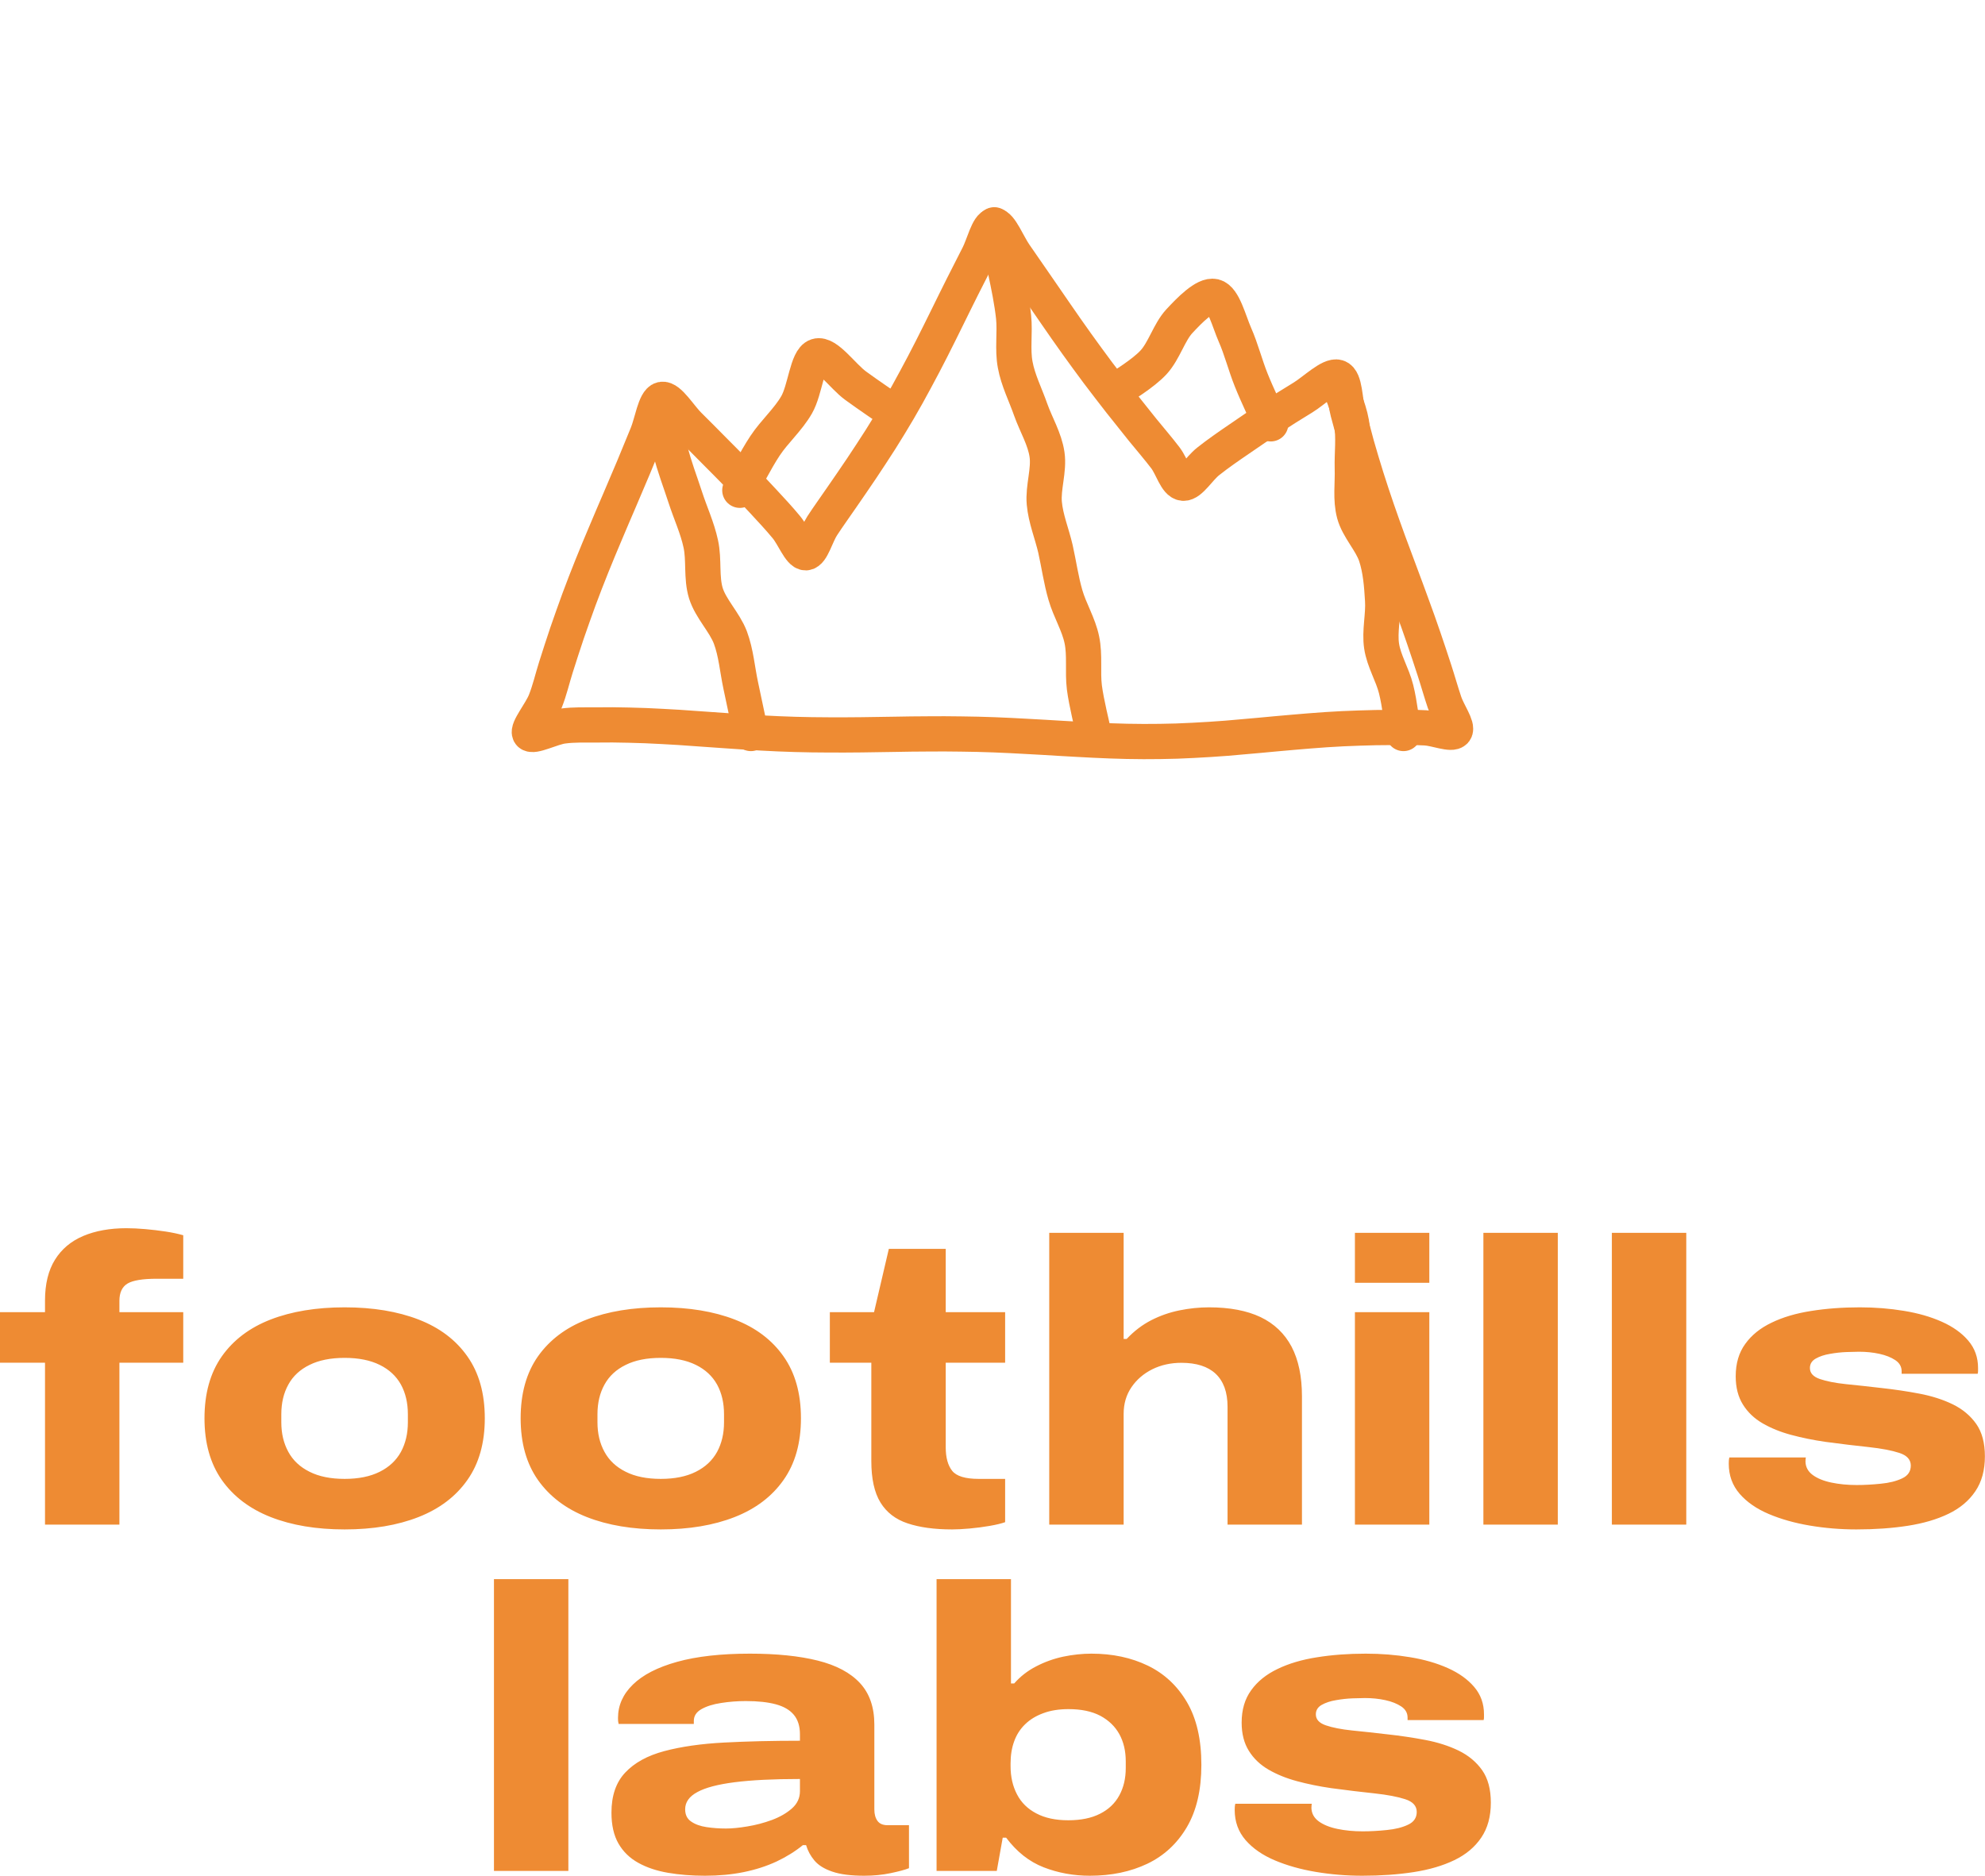
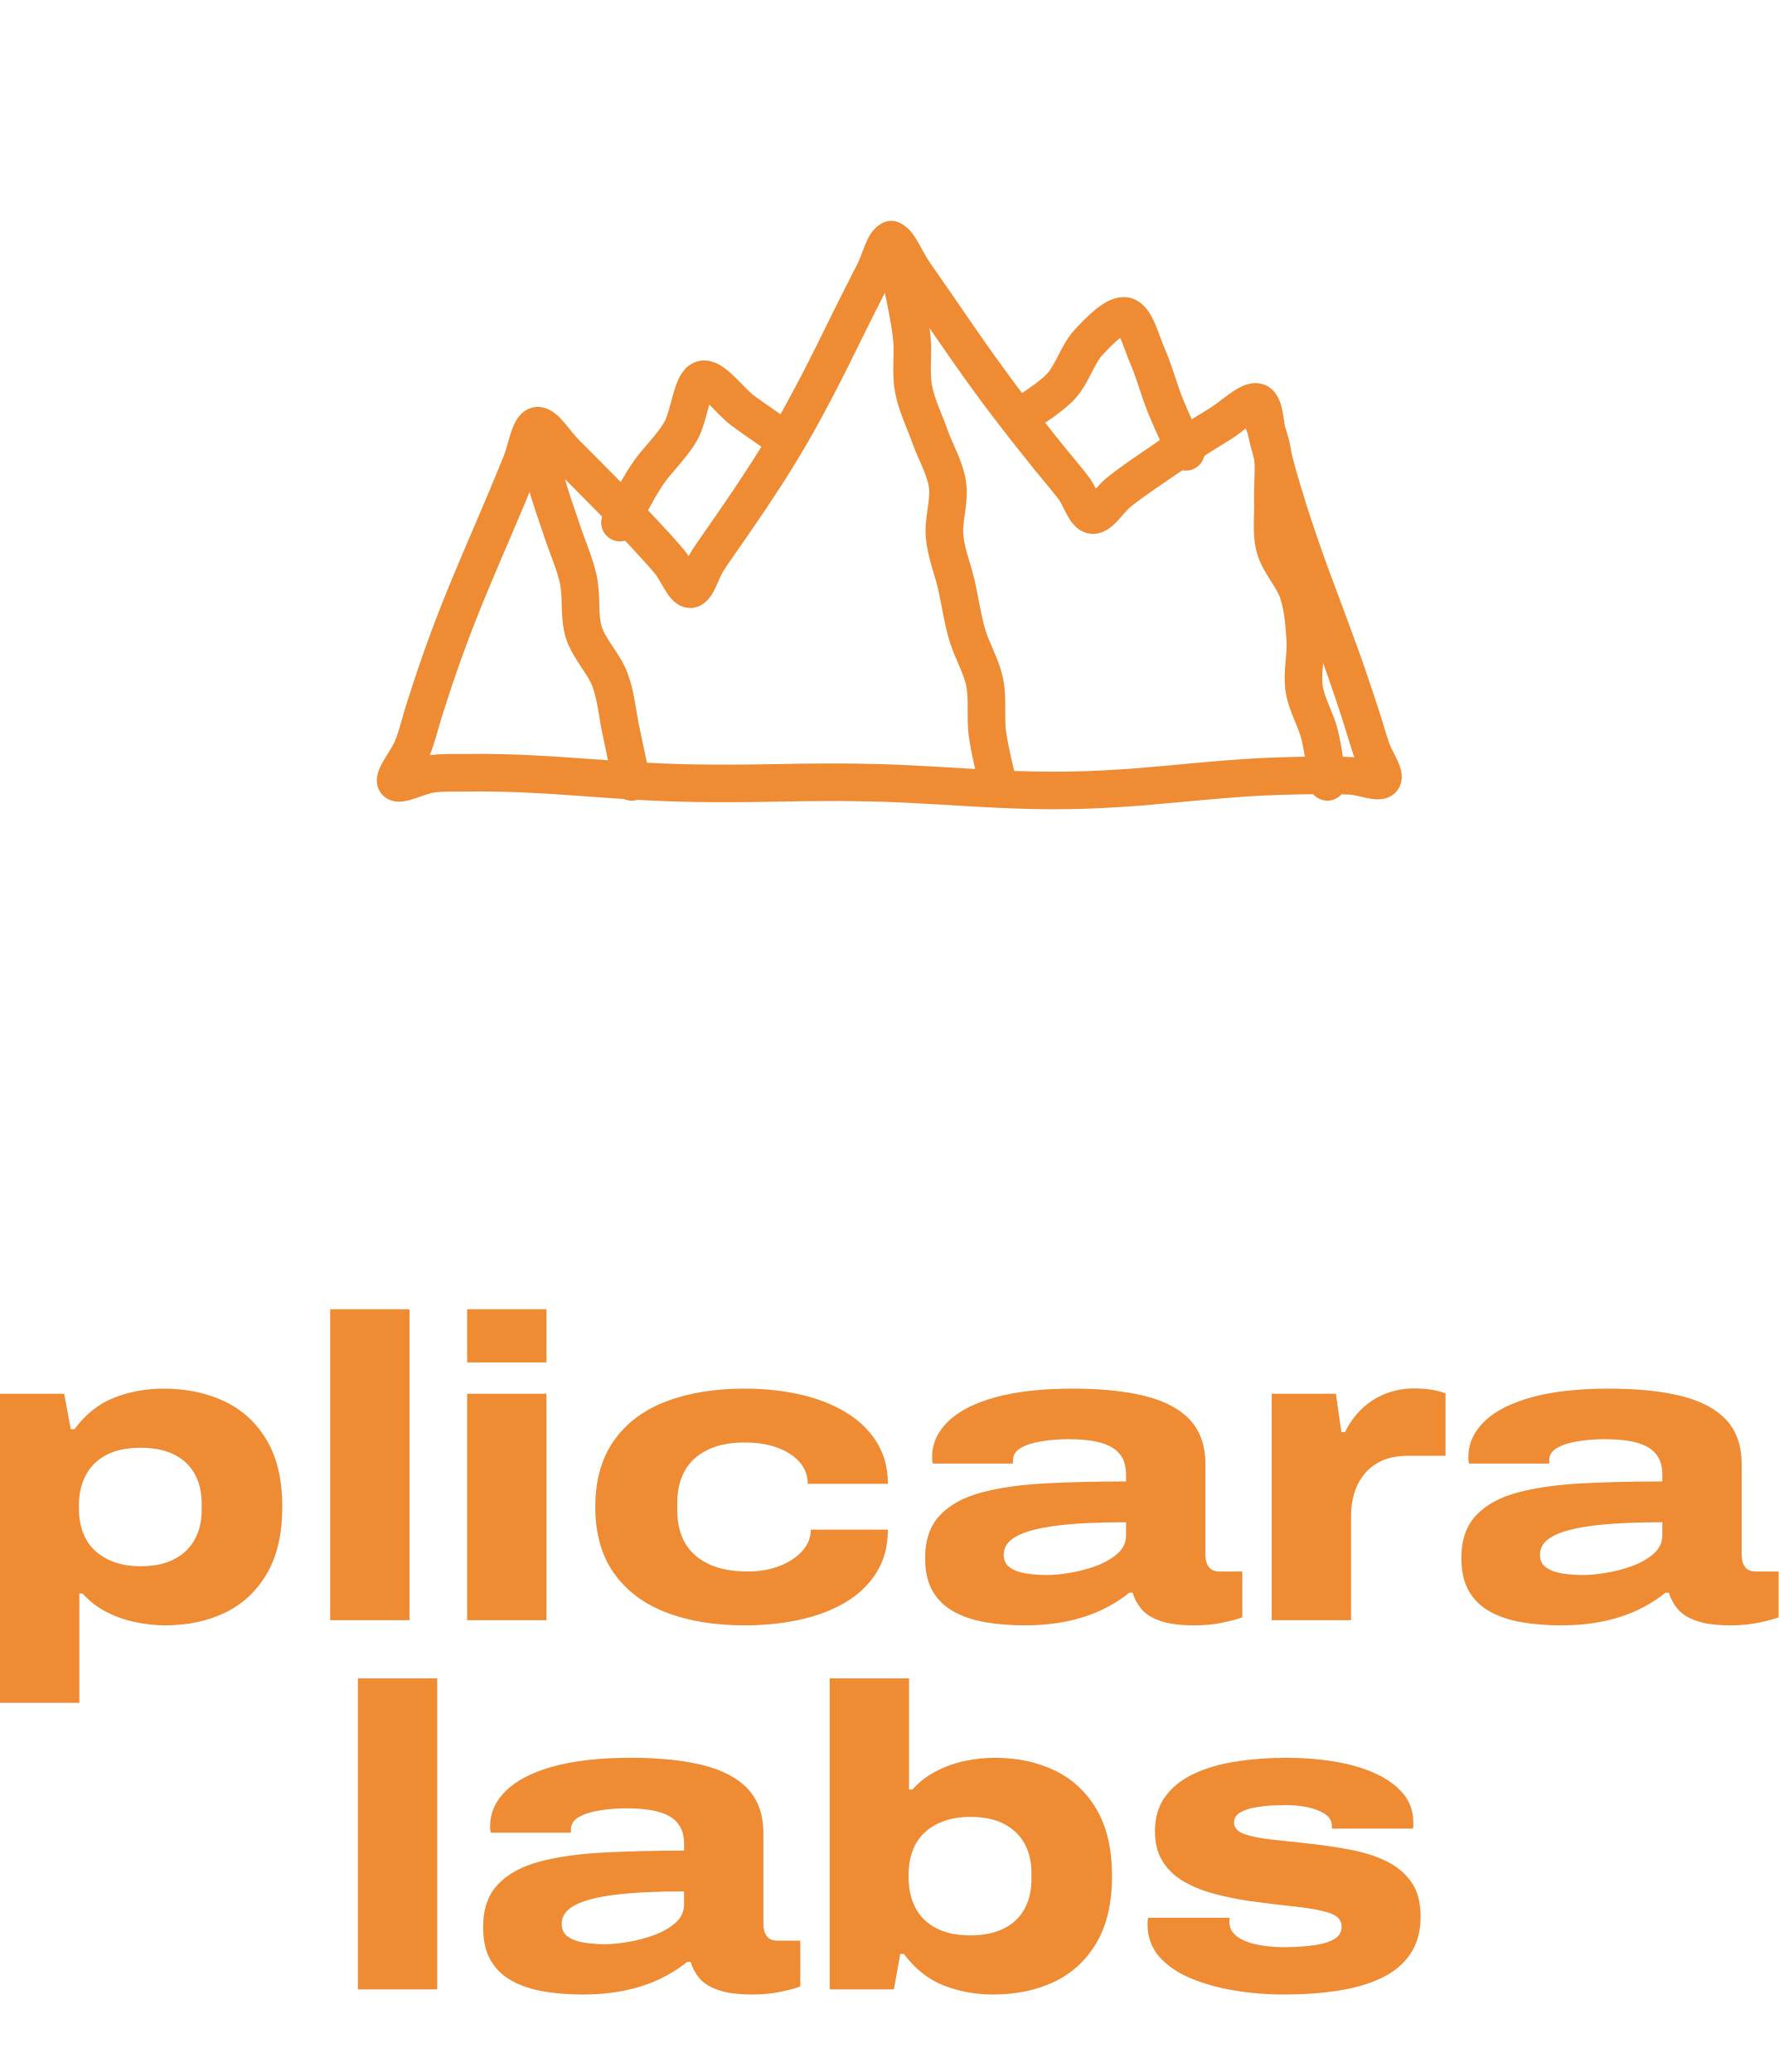
- <svg xmlns="http://www.w3.org/2000/svg" viewBox="0 0 197.15 186.32" width="197.15" height="186.32" role="img" aria-label="Foothills Labs">
-   <g transform="translate(50.57 0)">
+ <svg xmlns="http://www.w3.org/2000/svg" viewBox="0 0 165.7 193.08" width="165.7" height="193.08" role="img" aria-label="Plicara Labs">
+   <g transform="translate(34.85 0)">
    <g fill="none" stroke="#EE8B33" stroke-width="3.5" stroke-linecap="round" stroke-linejoin="round">
      <path d="M 2.04 72.86 C 1.75 72.45 3.16 70.76 3.59 69.66 C 4.03 68.56 4.29 67.39 4.65 66.26 C 5.01 65.13 5.37 64 5.75 62.88 C 6.14 61.76 6.53 60.64 6.94 59.53 C 7.35 58.42 7.78 57.32 8.22 56.22 C 8.66 55.12 9.12 54.03 9.58 52.94 C 10.03 51.85 10.51 50.76 10.97 49.68 C 11.43 48.59 11.9 47.5 12.36 46.41 C 12.82 45.32 13.24 44.25 13.71 43.13 C 14.18 42 14.49 39.82 15.17 39.67 C 15.87 39.52 16.99 41.4 17.85 42.24 C 18.7 43.08 19.5 43.89 20.32 44.72 C 21.14 45.55 21.97 46.37 22.78 47.21 C 23.59 48.05 24.4 48.89 25.19 49.75 C 25.98 50.6 26.81 51.49 27.52 52.35 C 28.24 53.21 28.87 54.93 29.46 54.91 C 30.06 54.89 30.49 53.15 31.09 52.23 C 31.69 51.31 32.4 50.33 33.05 49.38 C 33.7 48.43 34.36 47.49 35 46.53 C 35.64 45.57 36.27 44.61 36.89 43.64 C 37.5 42.67 38.1 41.69 38.68 40.7 C 39.26 39.71 39.82 38.7 40.36 37.69 C 40.91 36.68 41.44 35.66 41.96 34.64 C 42.48 33.62 42.99 32.58 43.5 31.55 C 44.01 30.52 44.51 29.49 45.03 28.46 C 45.54 27.44 46.07 26.41 46.59 25.39 C 47.12 24.38 47.57 22.4 48.18 22.38 C 48.78 22.36 49.54 24.3 50.22 25.28 C 50.9 26.26 51.59 27.25 52.26 28.23 C 52.94 29.22 53.62 30.21 54.3 31.19 C 54.98 32.17 55.66 33.16 56.36 34.13 C 57.06 35.1 57.76 36.07 58.48 37.03 C 59.2 37.98 59.93 38.93 60.67 39.88 C 61.41 40.82 62.16 41.75 62.91 42.69 C 63.67 43.62 64.51 44.6 65.18 45.48 C 65.85 46.37 66.24 47.94 66.95 48 C 67.66 48.05 68.51 46.55 69.44 45.82 C 70.37 45.08 71.47 44.32 72.51 43.61 C 73.54 42.89 74.59 42.19 75.65 41.5 C 76.7 40.81 77.74 40.15 78.85 39.48 C 79.95 38.8 81.55 37.23 82.29 37.47 C 83.03 37.7 82.99 39.8 83.3 40.92 C 83.62 42.04 83.88 43.1 84.18 44.19 C 84.49 45.27 84.81 46.35 85.15 47.43 C 85.49 48.5 85.84 49.57 86.21 50.64 C 86.57 51.7 86.96 52.76 87.34 53.82 C 87.73 54.88 88.13 55.93 88.52 56.99 C 88.91 58.04 89.31 59.1 89.69 60.16 C 90.08 61.22 90.46 62.28 90.82 63.34 C 91.19 64.41 91.54 65.48 91.89 66.55 C 92.24 67.62 92.56 68.77 92.9 69.77 C 93.24 70.79 94.25 72.18 93.94 72.6 C 93.62 73.02 92.06 72.36 91.02 72.3 C 89.98 72.24 88.82 72.25 87.72 72.26 C 86.62 72.26 85.53 72.28 84.43 72.32 C 83.33 72.35 82.23 72.41 81.13 72.48 C 80.03 72.55 78.94 72.65 77.84 72.74 C 76.74 72.83 75.64 72.94 74.54 73.04 C 73.44 73.14 72.34 73.24 71.25 73.33 C 70.15 73.41 69.05 73.49 67.95 73.54 C 66.85 73.6 65.75 73.64 64.65 73.65 C 63.56 73.67 62.46 73.66 61.36 73.64 C 60.26 73.62 59.16 73.57 58.06 73.52 C 56.97 73.47 55.87 73.4 54.77 73.34 C 53.67 73.28 52.57 73.2 51.47 73.15 C 50.37 73.09 49.28 73.03 48.18 72.99 C 47.08 72.95 45.98 72.92 44.88 72.91 C 43.78 72.89 42.68 72.89 41.59 72.9 C 40.49 72.9 39.39 72.92 38.29 72.94 C 37.19 72.95 36.09 72.98 34.99 72.99 C 33.9 73 32.8 73.01 31.7 73 C 30.6 73 29.5 72.98 28.4 72.95 C 27.31 72.92 26.21 72.87 25.11 72.81 C 24.01 72.75 22.91 72.68 21.81 72.6 C 20.71 72.53 19.62 72.44 18.52 72.37 C 17.42 72.29 16.32 72.21 15.22 72.16 C 14.12 72.1 13.02 72.05 11.93 72.03 C 10.83 72 9.73 71.99 8.63 72.01 C 7.53 72.02 6.43 71.97 5.34 72.12 C 4.24 72.26 2.33 73.27 2.04 72.86 Z" />
      <path d="M 15.22 39.91 C 15.35 40.71 15.63 43.16 16.01 44.74 C 16.39 46.32 16.99 47.84 17.49 49.39 C 17.99 50.94 18.69 52.43 19.03 54.02 C 19.38 55.61 19.06 57.37 19.54 58.93 C 20.03 60.48 21.39 61.8 21.97 63.32 C 22.54 64.85 22.66 66.5 23 68.09 C 23.34 69.68 23.84 72.07 24.01 72.86" />
      <path d="M 48.18 22.33 C 48.36 23.09 48.97 25.36 49.29 26.88 C 49.61 28.41 49.93 29.94 50.1 31.49 C 50.26 33.05 49.97 34.7 50.26 36.23 C 50.54 37.77 51.28 39.21 51.8 40.7 C 52.33 42.19 53.2 43.61 53.42 45.15 C 53.65 46.7 53.01 48.41 53.15 49.98 C 53.29 51.54 53.91 53.01 54.26 54.53 C 54.6 56.05 54.81 57.6 55.25 59.11 C 55.68 60.61 56.57 62.03 56.88 63.56 C 57.2 65.08 56.94 66.72 57.13 68.28 C 57.33 69.83 57.91 72.1 58.06 72.86" />
      <path d="M 82.23 37.71 C 82.47 38.42 83.41 40.52 83.66 41.99 C 83.92 43.46 83.7 45.02 83.74 46.52 C 83.79 48.03 83.54 49.59 83.93 51.04 C 84.32 52.48 85.6 53.76 86.08 55.18 C 86.55 56.61 86.66 58.11 86.75 59.61 C 86.85 61.1 86.43 62.7 86.65 64.17 C 86.87 65.65 87.73 67 88.09 68.45 C 88.46 69.9 88.7 72.13 88.82 72.86" />
      <path d="M 22.91 48.7 C 23.33 47.96 24.48 45.68 25.42 44.27 C 26.36 42.85 27.7 41.69 28.55 40.21 C 29.41 38.72 29.59 35.68 30.56 35.37 C 31.54 35.05 33.12 37.37 34.41 38.31 C 35.69 39.25 37.64 40.56 38.29 41.01" />
      <path d="M 60.26 38.81 C 60.89 38.34 62.97 37.12 64.02 35.97 C 65.06 34.82 65.55 33.01 66.55 31.92 C 67.56 30.83 69.11 29.23 70.03 29.45 C 70.96 29.68 71.48 31.88 72.09 33.27 C 72.7 34.65 73.11 36.28 73.7 37.75 C 74.29 39.23 75.32 41.38 75.64 42.1" />
    </g>
  </g>
-   <g fill="#EE8B33" transform="translate(-0.43 151.44)">
-     <path d="M4.9 0V-16.08H0.43V-21.1H4.9V-22.25Q4.9 -24.72 5.89 -26.31Q6.88 -27.9 8.7 -28.67Q10.53 -29.44 12.98 -29.44Q13.85 -29.44 14.87 -29.35Q15.89 -29.26 16.88 -29.11Q17.86 -28.96 18.63 -28.74V-24.42H16Q13.9 -24.42 13.09 -23.94Q12.29 -23.45 12.29 -22.23V-21.1H18.63V-16.08H12.29V0Z M34.66 0.48Q30.44 0.48 27.31 -0.75Q24.19 -1.98 22.46 -4.43Q20.74 -6.88 20.74 -10.56Q20.74 -14.26 22.46 -16.71Q24.19 -19.16 27.31 -20.37Q30.44 -21.58 34.66 -21.58Q38.87 -21.58 42 -20.37Q45.13 -19.16 46.85 -16.71Q48.58 -14.26 48.58 -10.56Q48.58 -6.88 46.85 -4.43Q45.13 -1.98 42 -0.75Q38.87 0.48 34.66 0.48ZM34.66 -4.54Q36.74 -4.54 38.15 -5.25Q39.55 -5.95 40.25 -7.22Q40.94 -8.49 40.94 -10.16V-10.96Q40.94 -12.65 40.25 -13.91Q39.55 -15.17 38.15 -15.86Q36.74 -16.56 34.66 -16.56Q32.57 -16.56 31.17 -15.86Q29.76 -15.17 29.07 -13.91Q28.37 -12.65 28.37 -10.96V-10.16Q28.37 -8.49 29.07 -7.22Q29.76 -5.95 31.17 -5.25Q32.57 -4.54 34.66 -4.54Z M66.06 0.48Q61.84 0.48 58.71 -0.75Q55.59 -1.98 53.86 -4.43Q52.14 -6.88 52.14 -10.56Q52.14 -14.26 53.86 -16.71Q55.59 -19.16 58.71 -20.37Q61.84 -21.58 66.06 -21.58Q70.27 -21.58 73.4 -20.37Q76.53 -19.16 78.25 -16.71Q79.98 -14.26 79.98 -10.56Q79.98 -6.88 78.25 -4.43Q76.53 -1.98 73.4 -0.75Q70.27 0.48 66.06 0.48ZM66.06 -4.54Q68.14 -4.54 69.55 -5.25Q70.95 -5.95 71.65 -7.22Q72.34 -8.49 72.34 -10.16V-10.96Q72.34 -12.65 71.65 -13.91Q70.95 -15.17 69.55 -15.86Q68.14 -16.56 66.06 -16.56Q63.97 -16.56 62.57 -15.86Q61.16 -15.17 60.47 -13.91Q59.77 -12.65 59.77 -10.96V-10.16Q59.77 -8.49 60.47 -7.22Q61.16 -5.95 62.57 -5.25Q63.97 -4.54 66.06 -4.54Z M94.99 0.48Q92.37 0.48 90.58 -0.12Q88.79 -0.71 87.88 -2.19Q86.97 -3.67 86.97 -6.31V-16.08H82.85V-21.1H87.24L88.71 -27.39H94.36V-21.1H100.26V-16.08H94.36V-7.67Q94.36 -6.15 95 -5.34Q95.64 -4.54 97.63 -4.54H100.26V-0.24Q99.7 -0.04 98.72 0.13Q97.74 0.3 96.73 0.39Q95.72 0.48 94.99 0.48Z M104.64 0V-28.98H112.03V-18.44H112.33Q113.43 -19.61 114.77 -20.3Q116.1 -20.98 117.58 -21.28Q119.05 -21.58 120.51 -21.58Q123.58 -21.58 125.63 -20.61Q127.67 -19.63 128.71 -17.67Q129.74 -15.7 129.74 -12.74V0H122.35V-11.71Q122.35 -12.79 122.05 -13.62Q121.74 -14.45 121.16 -14.99Q120.58 -15.53 119.73 -15.8Q118.88 -16.07 117.77 -16.07Q116.18 -16.07 114.88 -15.43Q113.58 -14.78 112.81 -13.65Q112.03 -12.51 112.03 -11V0Z M135 -24.02V-28.98H142.39V-24.02ZM135 0V-21.1H142.39V0Z M147.76 0V-28.98H155.15V0Z M160.52 0V-28.98H167.91V0Z M184.81 0.48Q182.45 0.48 180.19 0.1Q177.93 -0.28 176.11 -1.05Q174.29 -1.82 173.21 -3.06Q172.13 -4.31 172.13 -6.05Q172.13 -6.21 172.14 -6.36Q172.15 -6.51 172.19 -6.67H179.79Q179.76 -6.56 179.76 -6.45Q179.75 -6.34 179.75 -6.26Q179.77 -5.44 180.48 -4.92Q181.18 -4.41 182.34 -4.17Q183.49 -3.93 184.83 -3.93Q185.98 -3.93 187.23 -4.06Q188.49 -4.18 189.35 -4.59Q190.21 -4.99 190.21 -5.86Q190.21 -6.75 189.07 -7.12Q187.94 -7.49 186.02 -7.7Q184.1 -7.9 181.72 -8.22Q179.93 -8.48 178.33 -8.91Q176.73 -9.34 175.49 -10.06Q174.25 -10.78 173.54 -11.92Q172.82 -13.07 172.82 -14.73Q172.82 -16.65 173.77 -17.95Q174.71 -19.26 176.39 -20.06Q178.06 -20.87 180.31 -21.22Q182.55 -21.58 185.15 -21.58Q187.43 -21.58 189.53 -21.23Q191.63 -20.89 193.29 -20.15Q194.95 -19.41 195.92 -18.27Q196.89 -17.13 196.89 -15.56Q196.89 -15.42 196.89 -15.26Q196.89 -15.09 196.85 -14.98H189.3V-15.23Q189.3 -15.91 188.68 -16.33Q188.05 -16.75 187.1 -16.96Q186.14 -17.17 185.07 -17.17Q184.65 -17.17 183.84 -17.14Q183.03 -17.11 182.19 -16.96Q181.35 -16.82 180.77 -16.49Q180.19 -16.16 180.19 -15.55Q180.19 -14.8 181.18 -14.46Q182.17 -14.12 183.78 -13.95Q185.39 -13.79 187.27 -13.57Q189.2 -13.36 191.05 -13.01Q192.9 -12.66 194.37 -11.95Q195.84 -11.23 196.71 -10Q197.57 -8.77 197.57 -6.78Q197.57 -4.71 196.62 -3.31Q195.67 -1.9 193.95 -1.07Q192.23 -0.24 189.9 0.12Q187.57 0.48 184.81 0.48Z" />
+   <g fill="#EE8B33" transform="translate(-2.6 150.98)">
+     <path d="M2.6 7.7V-21.1H8.58L9.19 -17.8H9.54Q11.1 -19.91 13.25 -20.74Q15.39 -21.58 17.82 -21.58Q21.03 -21.58 23.53 -20.39Q26.02 -19.2 27.46 -16.76Q28.9 -14.32 28.9 -10.56Q28.9 -6.8 27.47 -4.35Q26.04 -1.9 23.58 -0.71Q21.12 0.48 17.98 0.48Q16.61 0.48 15.17 0.17Q13.74 -0.13 12.48 -0.79Q11.22 -1.44 10.31 -2.48H9.99V7.7ZM15.71 -5.03Q17.6 -5.03 18.86 -5.7Q20.11 -6.36 20.75 -7.54Q21.39 -8.71 21.39 -10.22V-10.88Q21.39 -12.43 20.75 -13.61Q20.11 -14.78 18.84 -15.43Q17.57 -16.07 15.68 -16.07Q13.79 -16.07 12.51 -15.4Q11.22 -14.72 10.59 -13.51Q9.95 -12.31 9.95 -10.7V-10.42Q9.95 -9.22 10.31 -8.23Q10.67 -7.23 11.4 -6.53Q12.13 -5.83 13.21 -5.43Q14.28 -5.03 15.71 -5.03Z M33.36 0V-28.98H40.75V0Z M46.12 -24.02V-28.98H53.51V-24.02ZM46.12 0V-21.1H53.51V0Z M71.98 0.48Q67.75 0.48 64.62 -0.74Q61.49 -1.96 59.78 -4.41Q58.06 -6.86 58.06 -10.56Q58.06 -14.26 59.78 -16.71Q61.49 -19.16 64.62 -20.37Q67.75 -21.58 71.98 -21.58Q74.74 -21.58 77.16 -21.03Q79.58 -20.48 81.42 -19.36Q83.27 -18.24 84.29 -16.57Q85.32 -14.91 85.32 -12.71H77.85Q77.85 -13.89 77.07 -14.76Q76.29 -15.63 74.97 -16.1Q73.66 -16.56 71.98 -16.56Q69.89 -16.56 68.49 -15.86Q67.09 -15.17 66.39 -13.91Q65.7 -12.65 65.7 -10.96V-10.16Q65.7 -8.49 66.41 -7.22Q67.13 -5.95 68.59 -5.25Q70.06 -4.54 72.27 -4.54Q73.92 -4.54 75.25 -5.06Q76.58 -5.58 77.36 -6.47Q78.14 -7.36 78.14 -8.44H85.32Q85.32 -6.17 84.29 -4.49Q83.25 -2.8 81.42 -1.7Q79.6 -0.6 77.17 -0.06Q74.74 0.48 71.98 0.48Z M98.08 0.48Q96.11 0.48 94.42 0.19Q92.72 -0.1 91.46 -0.8Q90.19 -1.5 89.49 -2.71Q88.79 -3.92 88.79 -5.79Q88.79 -8.32 90.16 -9.77Q91.53 -11.23 94.04 -11.9Q96.56 -12.57 99.98 -12.75Q103.4 -12.93 107.51 -12.93V-13.57Q107.51 -14.78 106.9 -15.51Q106.3 -16.23 105.11 -16.55Q103.93 -16.87 102.14 -16.87Q100.87 -16.87 99.68 -16.68Q98.49 -16.5 97.73 -16.07Q96.97 -15.64 96.97 -14.9V-14.6H89.5Q89.46 -14.76 89.45 -14.88Q89.44 -15.01 89.44 -15.19Q89.44 -17.07 90.92 -18.51Q92.4 -19.96 95.32 -20.77Q98.24 -21.58 102.54 -21.58Q106.52 -21.58 109.28 -20.89Q112.04 -20.2 113.47 -18.66Q114.9 -17.12 114.9 -14.53V-6.1Q114.9 -5.4 115.21 -4.97Q115.52 -4.54 116.21 -4.54H118.34V-0.27Q117.77 -0.04 116.53 0.22Q115.3 0.48 113.89 0.48Q111.91 0.48 110.72 0.07Q109.54 -0.33 108.95 -1.03Q108.37 -1.72 108.12 -2.56H107.8Q106.66 -1.63 105.18 -0.93Q103.69 -0.24 101.92 0.12Q100.15 0.48 98.08 0.48ZM100.16 -4.21Q101.07 -4.21 102.3 -4.42Q103.53 -4.62 104.73 -5.06Q105.93 -5.51 106.72 -6.21Q107.51 -6.91 107.51 -7.92V-9.13Q103.57 -9.13 101.04 -8.81Q98.52 -8.49 97.32 -7.83Q96.11 -7.18 96.11 -6.12Q96.11 -5.3 96.71 -4.9Q97.3 -4.49 98.23 -4.35Q99.17 -4.21 100.16 -4.21Z M121.08 0V-21.1H127.06L127.57 -17.53H127.91Q128.53 -18.81 129.5 -19.72Q130.47 -20.64 131.72 -21.12Q132.97 -21.6 134.37 -21.6Q135.18 -21.6 135.9 -21.49Q136.62 -21.38 137.27 -21.14V-15.32H133.77Q132.37 -15.32 131.36 -14.87Q130.36 -14.41 129.73 -13.64Q129.09 -12.86 128.78 -11.87Q128.47 -10.87 128.47 -9.76V0Z M148.04 0.48Q146.07 0.48 144.38 0.19Q142.68 -0.1 141.42 -0.8Q140.15 -1.5 139.45 -2.71Q138.75 -3.92 138.75 -5.79Q138.75 -8.32 140.12 -9.77Q141.49 -11.23 144 -11.9Q146.52 -12.57 149.94 -12.75Q153.36 -12.93 157.47 -12.93V-13.57Q157.47 -14.78 156.86 -15.51Q156.26 -16.23 155.07 -16.55Q153.89 -16.87 152.1 -16.87Q150.83 -16.87 149.64 -16.68Q148.45 -16.5 147.69 -16.07Q146.93 -15.64 146.93 -14.9V-14.6H139.46Q139.42 -14.76 139.41 -14.88Q139.4 -15.01 139.4 -15.19Q139.4 -17.07 140.88 -18.51Q142.36 -19.96 145.28 -20.77Q148.2 -21.58 152.5 -21.58Q156.48 -21.58 159.24 -20.89Q162 -20.2 163.43 -18.66Q164.86 -17.12 164.86 -14.53V-6.1Q164.86 -5.4 165.17 -4.97Q165.48 -4.54 166.17 -4.54H168.3V-0.27Q167.73 -0.04 166.49 0.22Q165.26 0.48 163.85 0.48Q161.87 0.48 160.68 0.07Q159.5 -0.33 158.91 -1.03Q158.33 -1.72 158.08 -2.56H157.76Q156.62 -1.63 155.14 -0.93Q153.65 -0.24 151.88 0.12Q150.11 0.48 148.04 0.48ZM150.12 -4.21Q151.03 -4.21 152.26 -4.42Q153.49 -4.62 154.69 -5.06Q155.89 -5.51 156.68 -6.21Q157.47 -6.91 157.47 -7.92V-9.13Q153.53 -9.13 151 -8.81Q148.48 -8.49 147.28 -7.83Q146.07 -7.18 146.07 -6.12Q146.07 -5.3 146.67 -4.9Q147.26 -4.49 148.19 -4.35Q149.13 -4.21 150.12 -4.21Z" />
  </g>
-   <g fill="#EE8B33" transform="translate(46.46 185.84)">
+   <g fill="#EE8B33" transform="translate(30.74 185.38)">
    <path d="M2.6 0V-28.98H9.99V0Z M23.56 0.48Q21.59 0.48 19.9 0.19Q18.2 -0.1 16.94 -0.8Q15.67 -1.5 14.97 -2.71Q14.27 -3.92 14.27 -5.79Q14.27 -8.32 15.64 -9.77Q17.01 -11.23 19.52 -11.9Q22.04 -12.57 25.46 -12.75Q28.88 -12.93 32.99 -12.93V-13.57Q32.99 -14.78 32.38 -15.51Q31.78 -16.23 30.59 -16.55Q29.41 -16.87 27.62 -16.87Q26.35 -16.87 25.16 -16.68Q23.97 -16.5 23.21 -16.07Q22.45 -15.64 22.45 -14.9V-14.6H14.98Q14.94 -14.76 14.93 -14.88Q14.92 -15.01 14.92 -15.19Q14.92 -17.07 16.4 -18.51Q17.88 -19.96 20.8 -20.77Q23.72 -21.58 28.02 -21.58Q32 -21.58 34.76 -20.89Q37.52 -20.2 38.95 -18.66Q40.38 -17.12 40.38 -14.53V-6.1Q40.38 -5.4 40.69 -4.97Q41 -4.54 41.69 -4.54H43.82V-0.27Q43.25 -0.04 42.01 0.22Q40.78 0.48 39.37 0.48Q37.39 0.48 36.2 0.07Q35.02 -0.33 34.43 -1.03Q33.85 -1.72 33.6 -2.56H33.28Q32.14 -1.63 30.66 -0.93Q29.17 -0.24 27.4 0.12Q25.63 0.48 23.56 0.48ZM25.64 -4.21Q26.55 -4.21 27.78 -4.42Q29.01 -4.62 30.21 -5.06Q31.41 -5.51 32.2 -6.21Q32.99 -6.91 32.99 -7.92V-9.13Q29.05 -9.13 26.52 -8.81Q24 -8.49 22.8 -7.83Q21.59 -7.18 21.59 -6.12Q21.59 -5.3 22.19 -4.9Q22.78 -4.49 23.71 -4.35Q24.65 -4.21 25.64 -4.21Z M61.78 0.48Q59.35 0.48 57.19 -0.36Q55.04 -1.2 53.47 -3.3H53.13L52.54 0H46.56V-28.98H53.95V-18.62H54.27Q55.18 -19.66 56.44 -20.31Q57.7 -20.97 59.13 -21.28Q60.57 -21.58 61.94 -21.58Q65.08 -21.58 67.54 -20.39Q70 -19.2 71.43 -16.76Q72.86 -14.32 72.86 -10.54Q72.86 -6.8 71.42 -4.35Q69.98 -1.9 67.49 -0.71Q64.99 0.48 61.78 0.48ZM59.64 -5.03Q61.53 -5.03 62.8 -5.68Q64.07 -6.32 64.71 -7.5Q65.35 -8.67 65.35 -10.22V-10.88Q65.35 -12.43 64.71 -13.59Q64.07 -14.74 62.82 -15.41Q61.56 -16.07 59.67 -16.07Q58.24 -16.07 57.17 -15.67Q56.09 -15.28 55.36 -14.57Q54.63 -13.87 54.27 -12.88Q53.91 -11.9 53.91 -10.68V-10.4Q53.91 -8.82 54.55 -7.6Q55.18 -6.38 56.47 -5.71Q57.75 -5.03 59.64 -5.03Z M88.85 0.48Q86.49 0.48 84.23 0.1Q81.97 -0.28 80.15 -1.05Q78.33 -1.82 77.25 -3.06Q76.17 -4.31 76.17 -6.05Q76.17 -6.21 76.18 -6.36Q76.19 -6.51 76.23 -6.67H83.83Q83.8 -6.56 83.8 -6.45Q83.79 -6.34 83.79 -6.26Q83.81 -5.44 84.52 -4.92Q85.22 -4.41 86.38 -4.17Q87.53 -3.93 88.87 -3.93Q90.02 -3.93 91.27 -4.06Q92.53 -4.18 93.39 -4.59Q94.25 -4.99 94.25 -5.86Q94.25 -6.75 93.11 -7.12Q91.98 -7.49 90.06 -7.7Q88.14 -7.9 85.76 -8.22Q83.97 -8.48 82.37 -8.91Q80.77 -9.34 79.53 -10.06Q78.29 -10.78 77.58 -11.92Q76.86 -13.07 76.86 -14.73Q76.86 -16.65 77.81 -17.95Q78.75 -19.26 80.43 -20.06Q82.1 -20.87 84.35 -21.22Q86.59 -21.58 89.19 -21.58Q91.47 -21.58 93.57 -21.23Q95.67 -20.89 97.33 -20.15Q98.99 -19.41 99.96 -18.27Q100.93 -17.13 100.93 -15.56Q100.93 -15.42 100.93 -15.26Q100.93 -15.09 100.89 -14.98H93.34V-15.23Q93.34 -15.91 92.72 -16.33Q92.09 -16.75 91.14 -16.96Q90.18 -17.17 89.11 -17.17Q88.69 -17.17 87.88 -17.14Q87.07 -17.11 86.23 -16.96Q85.39 -16.82 84.81 -16.49Q84.23 -16.16 84.23 -15.55Q84.23 -14.8 85.22 -14.46Q86.21 -14.12 87.82 -13.95Q89.43 -13.79 91.31 -13.57Q93.24 -13.36 95.09 -13.01Q96.94 -12.66 98.41 -11.95Q99.88 -11.23 100.75 -10Q101.61 -8.77 101.61 -6.78Q101.61 -4.71 100.66 -3.31Q99.71 -1.9 97.99 -1.07Q96.27 -0.24 93.94 0.12Q91.61 0.48 88.85 0.48Z" />
  </g>
</svg>
